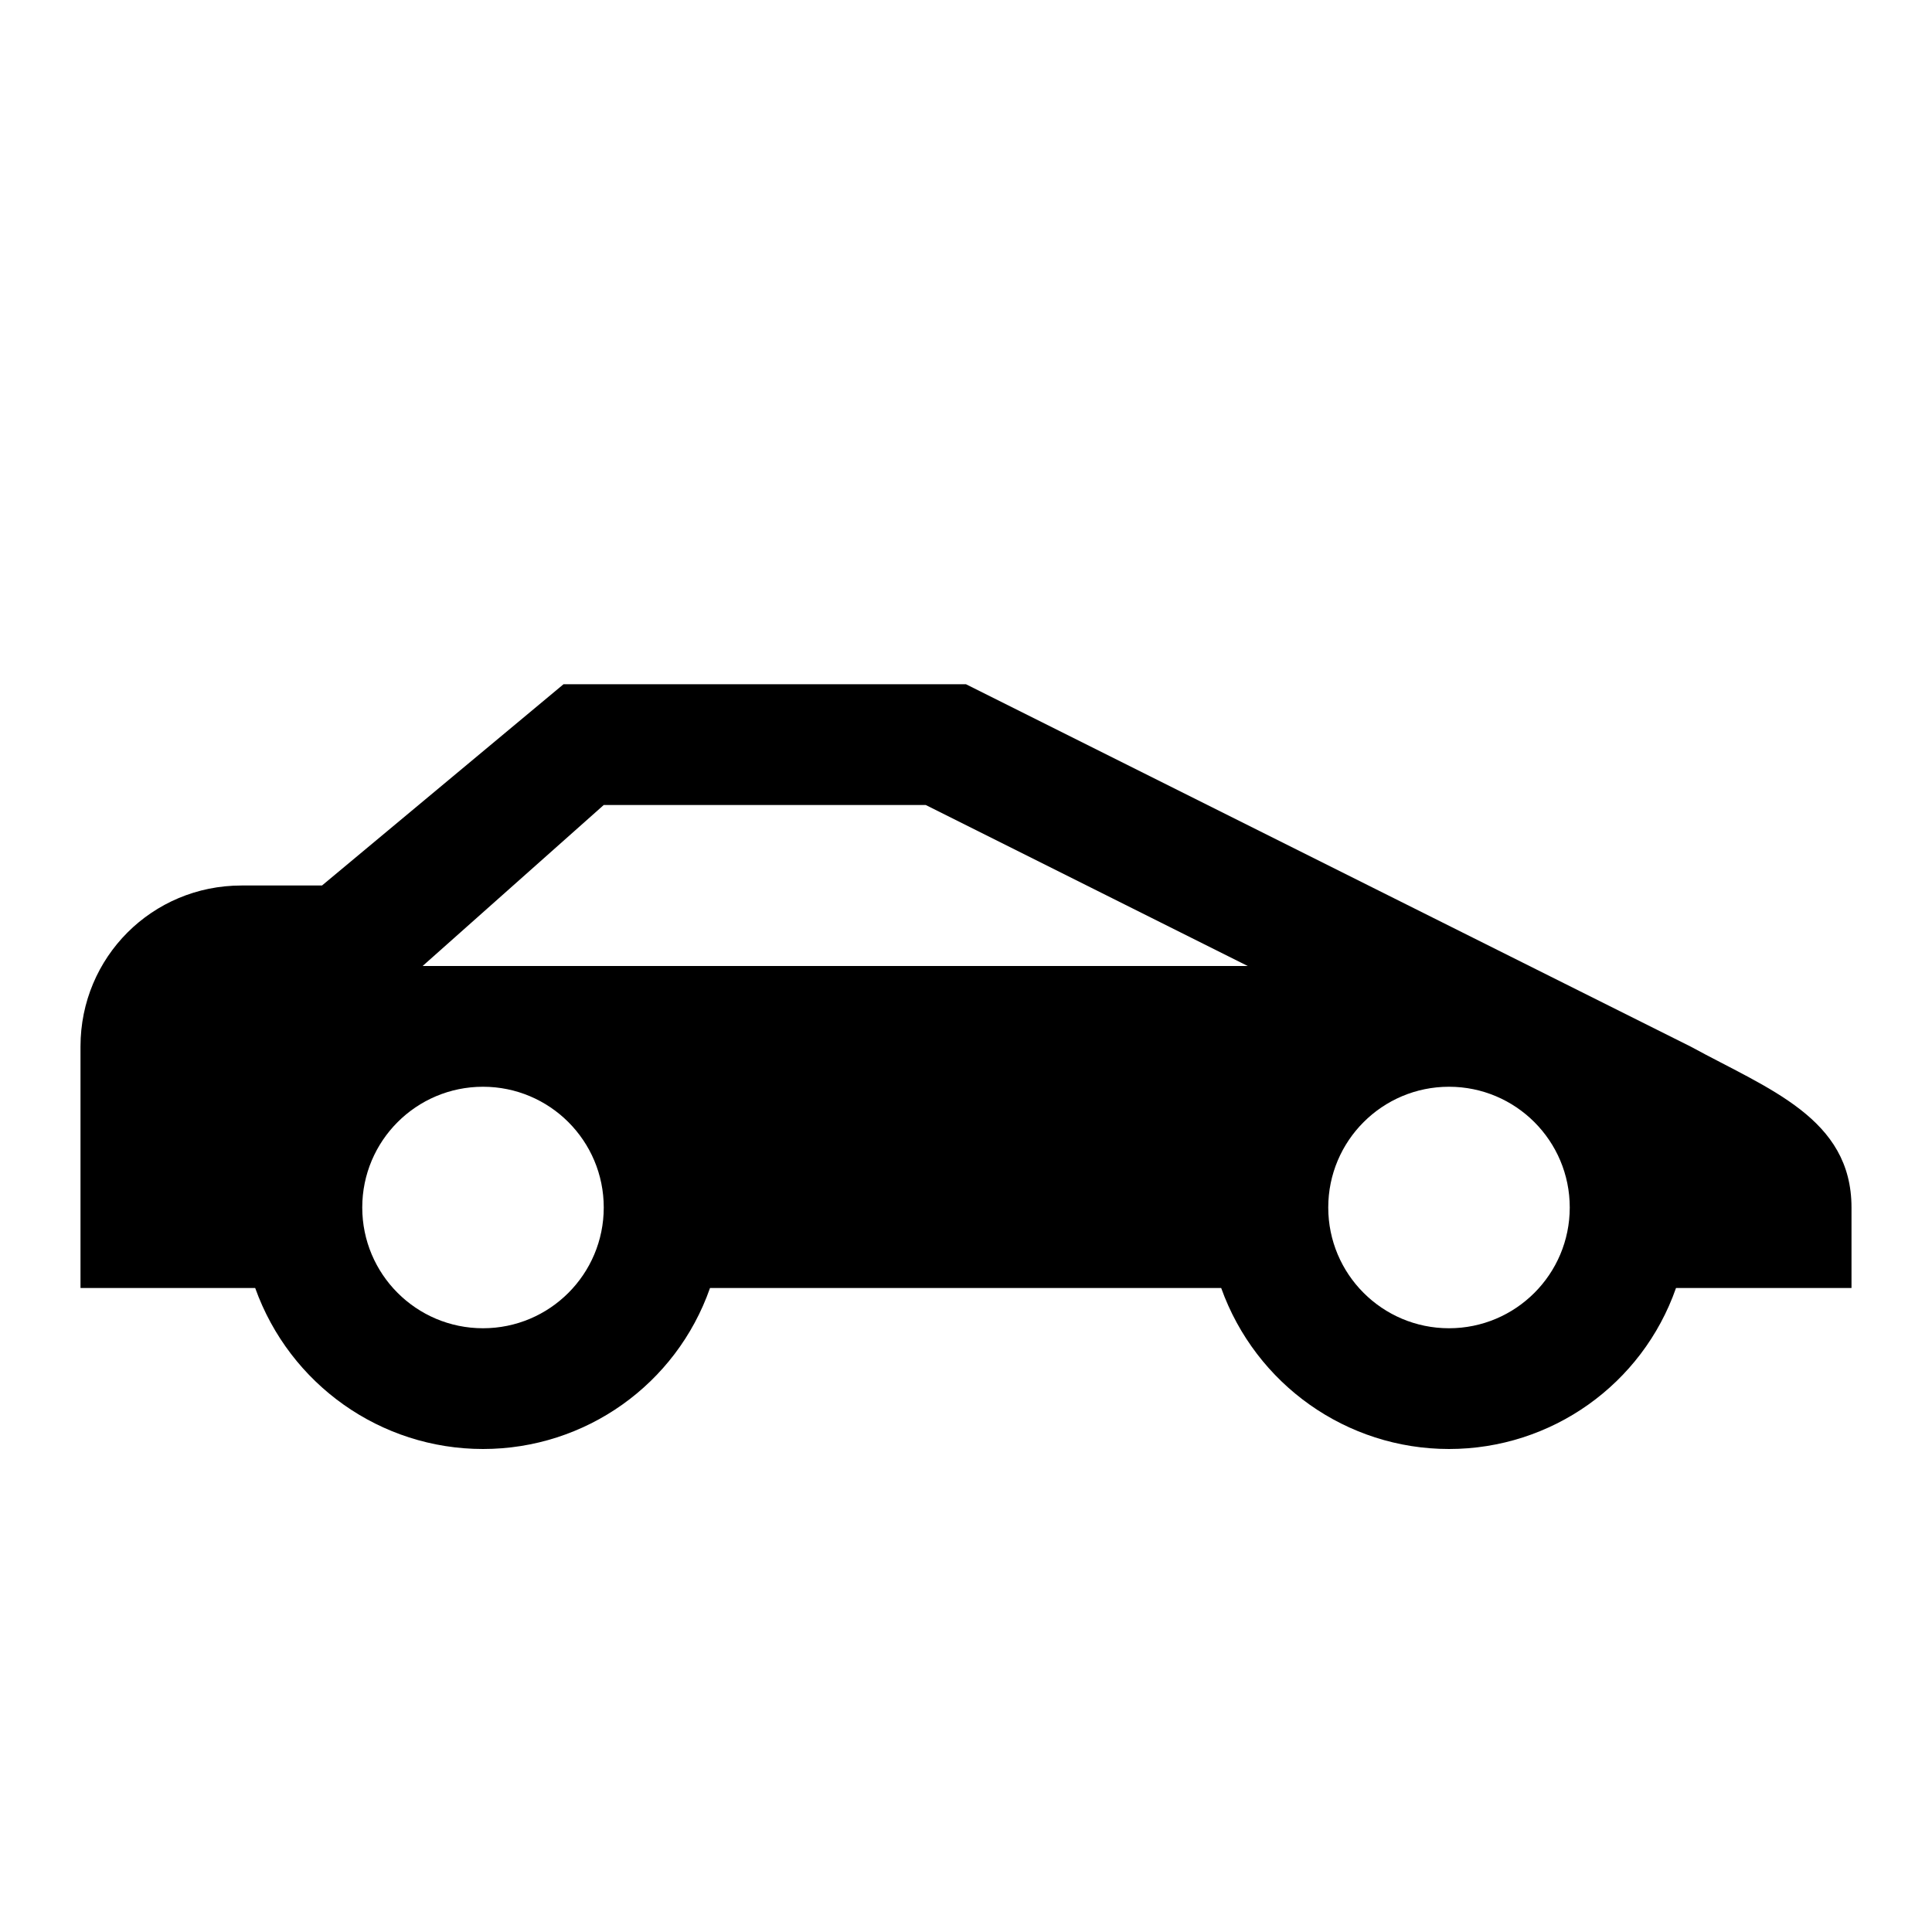
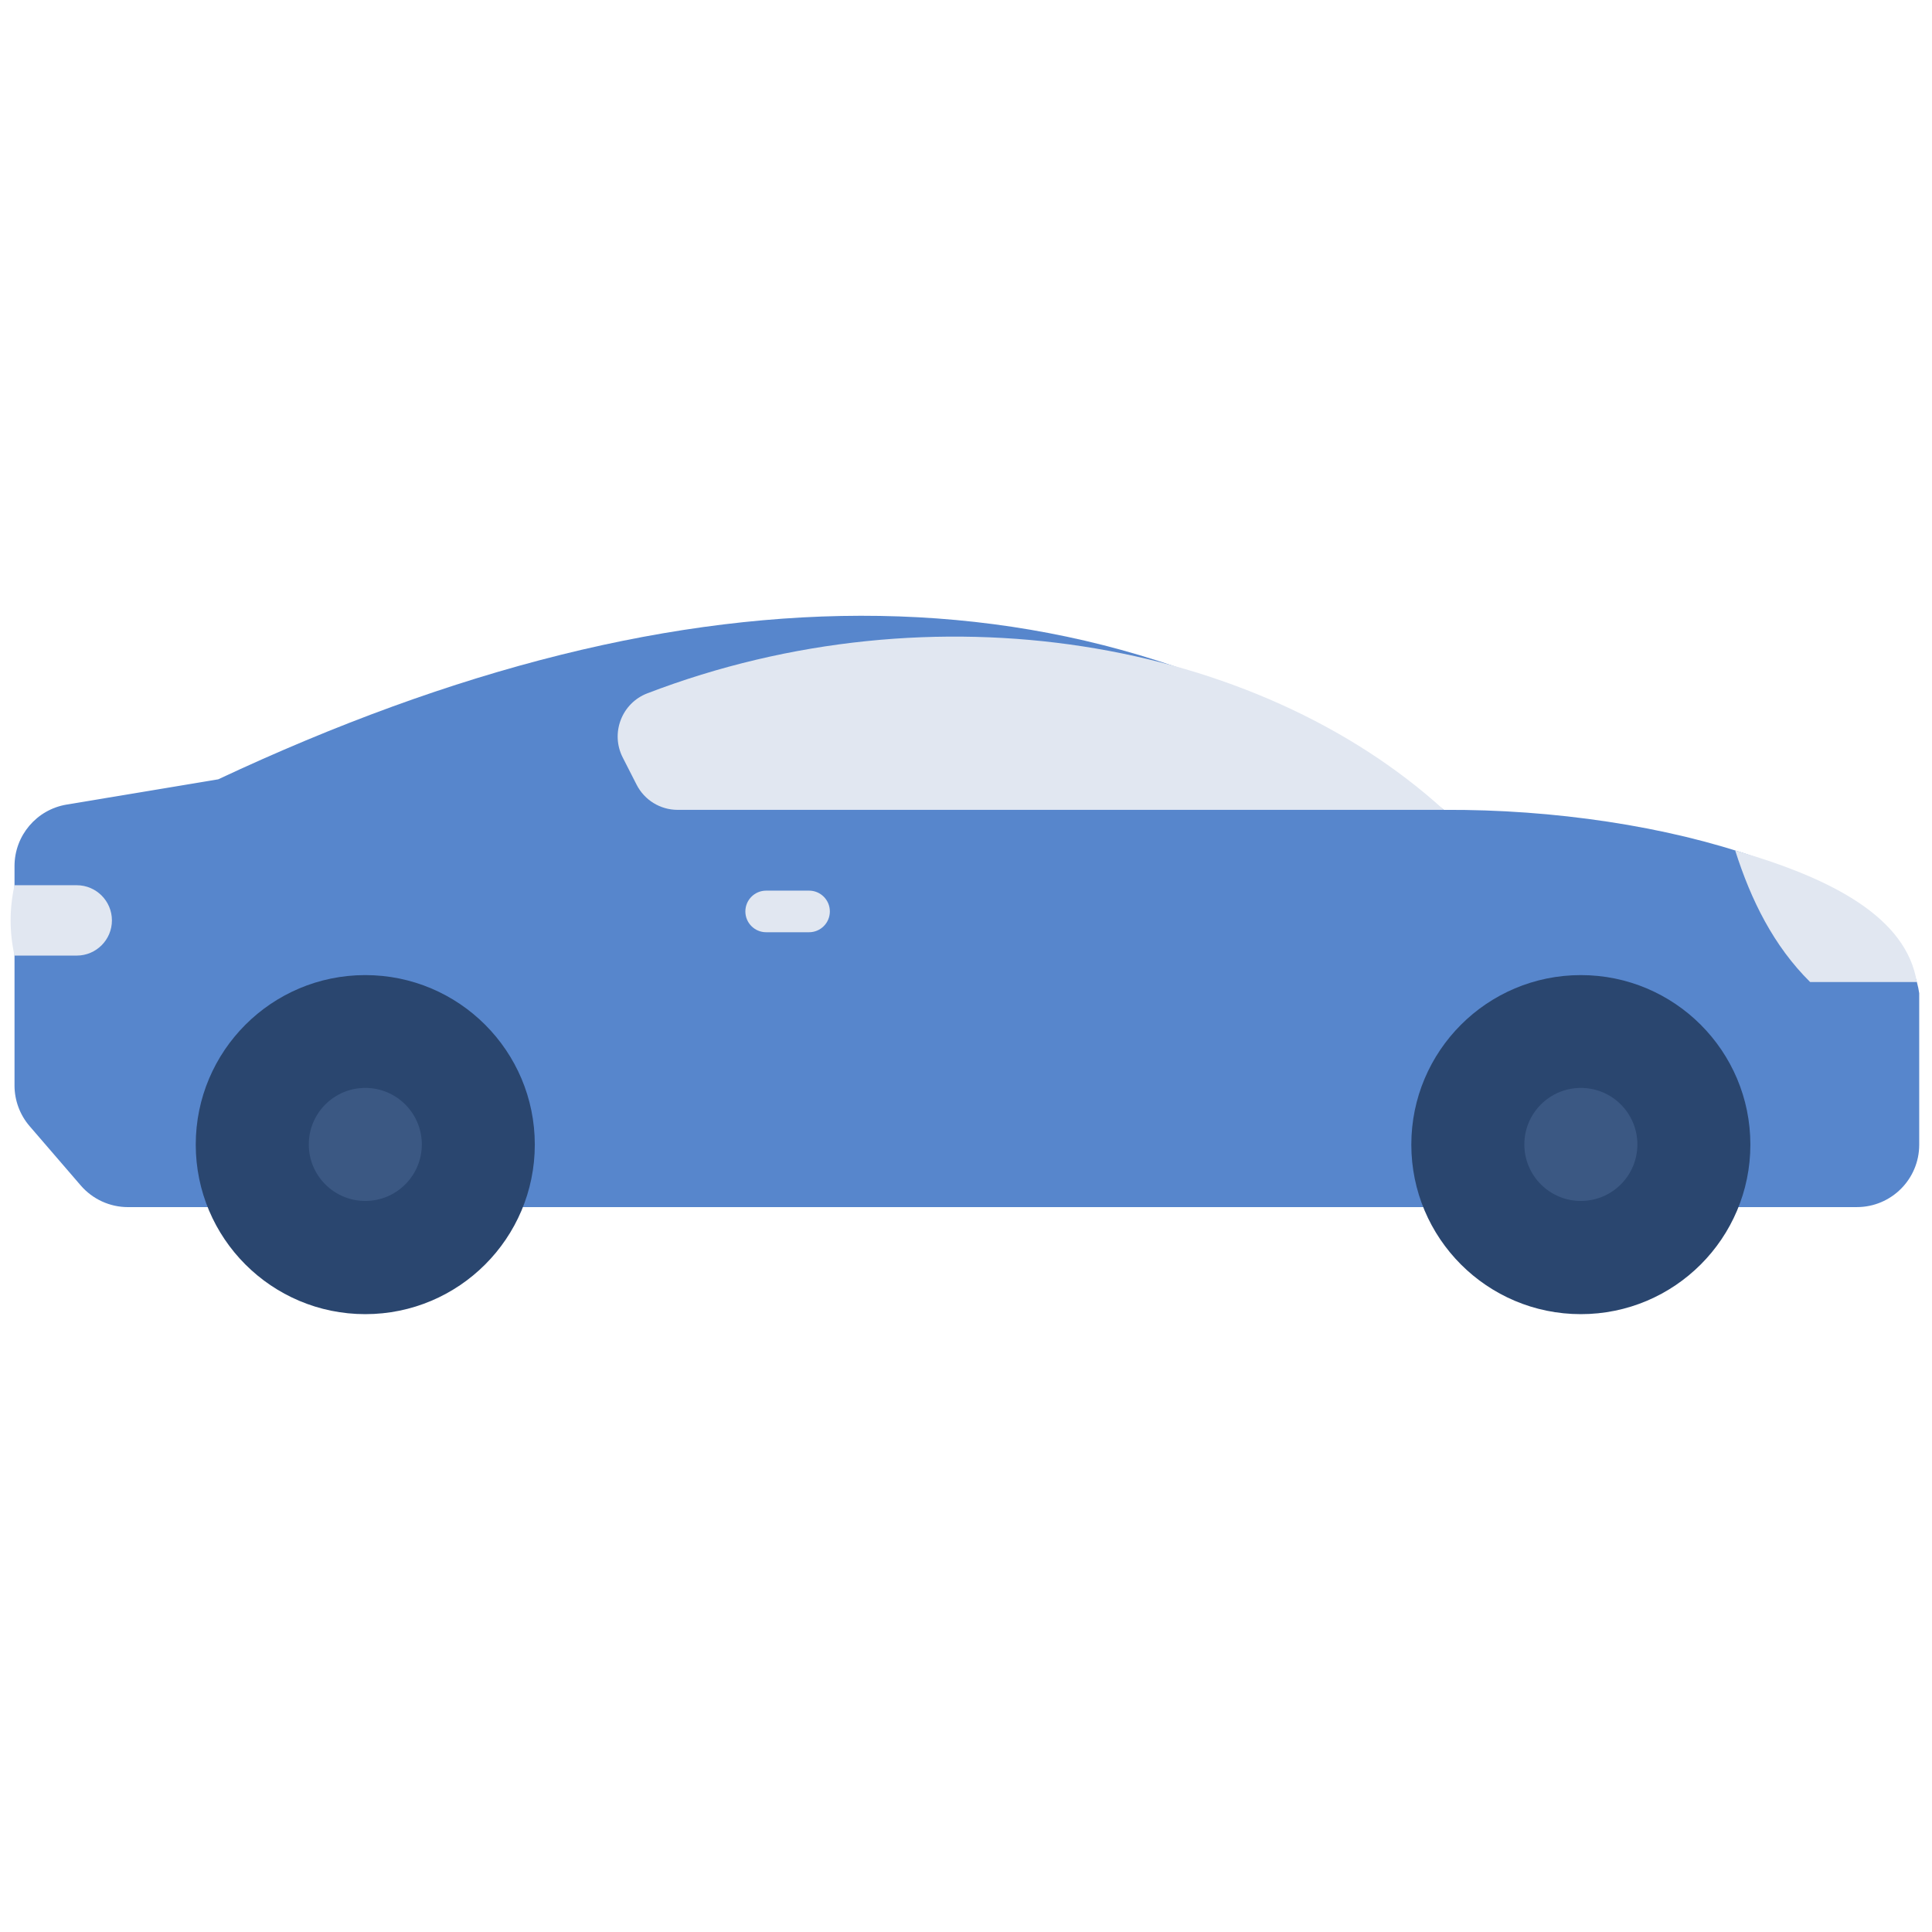
- <svg xmlns="http://www.w3.org/2000/svg" width="1em" height="1em" viewBox="0 0 24 24">
-   <path fill="currentColor" d="M12 8.5H7L4 11H3c-1.11 0-2 .89-2 2v3h2.17c.43 1.2 1.56 2 2.83 2s2.4-.8 2.82-2h6.35c.43 1.2 1.56 2 2.83 2s2.4-.8 2.82-2H23v-1c0-1.11-1.03-1.47-2-2l-9-4.5M5.25 12l2.25-2h4l4 2H5.25M6 13.5A1.5 1.5 0 0 1 7.5 15A1.5 1.5 0 0 1 6 16.5A1.5 1.5 0 0 1 4.5 15A1.5 1.5 0 0 1 6 13.5m12 0a1.5 1.5 0 0 1 1.5 1.5a1.5 1.5 0 0 1-1.5 1.5a1.5 1.5 0 0 1-1.5-1.5a1.5 1.5 0 0 1 1.5-1.5Z" />
+ <svg xmlns="http://www.w3.org/2000/svg" version="1.1" width="256" height="256" viewBox="0 0 256 256" xml:space="preserve">
+   <defs>
+ </defs>
+   <g style="stroke: none; stroke-width: 0; stroke-dasharray: none; stroke-linecap: butt; stroke-linejoin: miter; stroke-miterlimit: 10; fill: none; fill-rule: nonzero; opacity: 1;" transform="translate(1.406593 1.406593) scale(2.81 2.81)">
+     <path d="M 83.748 56.42 h 3.311 c 1.624 0 2.941 -1.317 2.941 -2.941 v -7.145 c -0.8 -5.443 -12.12 -8.71 -22.414 -8.645 C 51.478 25.661 32.041 25.808 9.79 36.248 l -7.148 1.191 c -1.418 0.236 -2.458 1.463 -2.458 2.901 v 10.344 c 0 0.705 0.253 1.386 0.713 1.92 L 3.307 55.4 c 0.559 0.648 1.372 1.021 2.228 1.021 h 3.602 H 83.748 z" style="stroke: none; stroke-width: 1; stroke-dasharray: none; stroke-linecap: butt; stroke-linejoin: miter; stroke-miterlimit: 10; fill: rgb(87,134,204); fill-rule: nonzero; opacity: 1;" transform=" matrix(1 0 0 1 0 0) " stroke-linecap="round" />
+     <path d="M 28.863 35.217 l 0.656 1.286 c 0.371 0.727 1.118 1.185 1.934 1.185 h 36.133 c -8.846 -8.04 -24.042 -10.686 -37.566 -5.493 C 28.816 32.659 28.278 34.068 28.863 35.217 z" style="stroke: none; stroke-width: 1; stroke-dasharray: none; stroke-linecap: butt; stroke-linejoin: miter; stroke-miterlimit: 10; fill: rgb(225,231,241); fill-rule: nonzero; opacity: 1;" transform=" matrix(1 0 0 1 0 0) " stroke-linecap="round" />
+     <path d="M 37.65 43.459 h -2.022 c -0.542 0 -0.981 -0.439 -0.981 -0.981 s 0.439 -0.981 0.981 -0.981 h 2.022 c 0.542 0 0.981 0.439 0.981 0.981 S 38.192 43.459 37.65 43.459 z" style="stroke: none; stroke-width: 1; stroke-dasharray: none; stroke-linecap: butt; stroke-linejoin: miter; stroke-miterlimit: 10; fill: rgb(225,231,241); fill-rule: nonzero; opacity: 1;" transform=" matrix(1 0 0 1 0 0) " stroke-linecap="round" />
+     <path d="M 89.886 45.806 c -1.913 0 -3.721 0 -5.031 0 c -1.721 -1.706 -2.784 -3.849 -3.533 -6.202 C 86.01 40.95 89.396 42.809 89.886 45.806 z" style="stroke: none; stroke-width: 1; stroke-dasharray: none; stroke-linecap: butt; stroke-linejoin: miter; stroke-miterlimit: 10; fill: rgb(225,231,241); fill-rule: nonzero; opacity: 1;" transform=" matrix(1 0 0 1 0 0) " stroke-linecap="round" />
+     <circle cx="74.044" cy="53.474" r="7.994" style="stroke: none; stroke-width: 1; stroke-dasharray: none; stroke-linecap: butt; stroke-linejoin: miter; stroke-miterlimit: 10; fill: rgb(42,70,111); fill-rule: nonzero; opacity: 1;" transform="  matrix(1 0 0 1 0 0) " />
+     <circle cx="74.045" cy="53.465" r="2.665" style="stroke: none; stroke-width: 1; stroke-dasharray: none; stroke-linecap: butt; stroke-linejoin: miter; stroke-miterlimit: 10; fill: rgb(59,88,131); fill-rule: nonzero; opacity: 1;" transform="  matrix(1 0 0 1 0 0) " />
+     <circle cx="16.724" cy="53.474" r="7.994" style="stroke: none; stroke-width: 1; stroke-dasharray: none; stroke-linecap: butt; stroke-linejoin: miter; stroke-miterlimit: 10; fill: rgb(42,70,111); fill-rule: nonzero; opacity: 1;" transform="  matrix(1 0 0 1 0 0) " />
+     <circle cx="16.725" cy="53.465" r="2.665" style="stroke: none; stroke-width: 1; stroke-dasharray: none; stroke-linecap: butt; stroke-linejoin: miter; stroke-miterlimit: 10; fill: rgb(59,88,131); fill-rule: nonzero; opacity: 1;" transform="  matrix(1 0 0 1 0 0) " />
+     <path d="M 36.378 29.519" style="stroke: none; stroke-width: 1; stroke-dasharray: none; stroke-linecap: butt; stroke-linejoin: miter; stroke-miterlimit: 10; fill: rgb(225,231,241); fill-rule: nonzero; opacity: 1;" transform=" matrix(1 0 0 1 0 0) " stroke-linecap="round" />
+     <path d="M 0.184 41.242 h 2.934 c 0.916 0 1.659 0.743 1.659 1.659 v 0 c 0 0.916 -0.743 1.659 -1.659 1.659 H 0.184 C -0.061 43.454 -0.061 42.348 0.184 41.242 z" style="stroke: none; stroke-width: 1; stroke-dasharray: none; stroke-linecap: butt; stroke-linejoin: miter; stroke-miterlimit: 10; fill: rgb(225,231,241); fill-rule: nonzero; opacity: 1;" transform=" matrix(1 0 0 1 0 0) " stroke-linecap="round" />
+   </g>
</svg>
